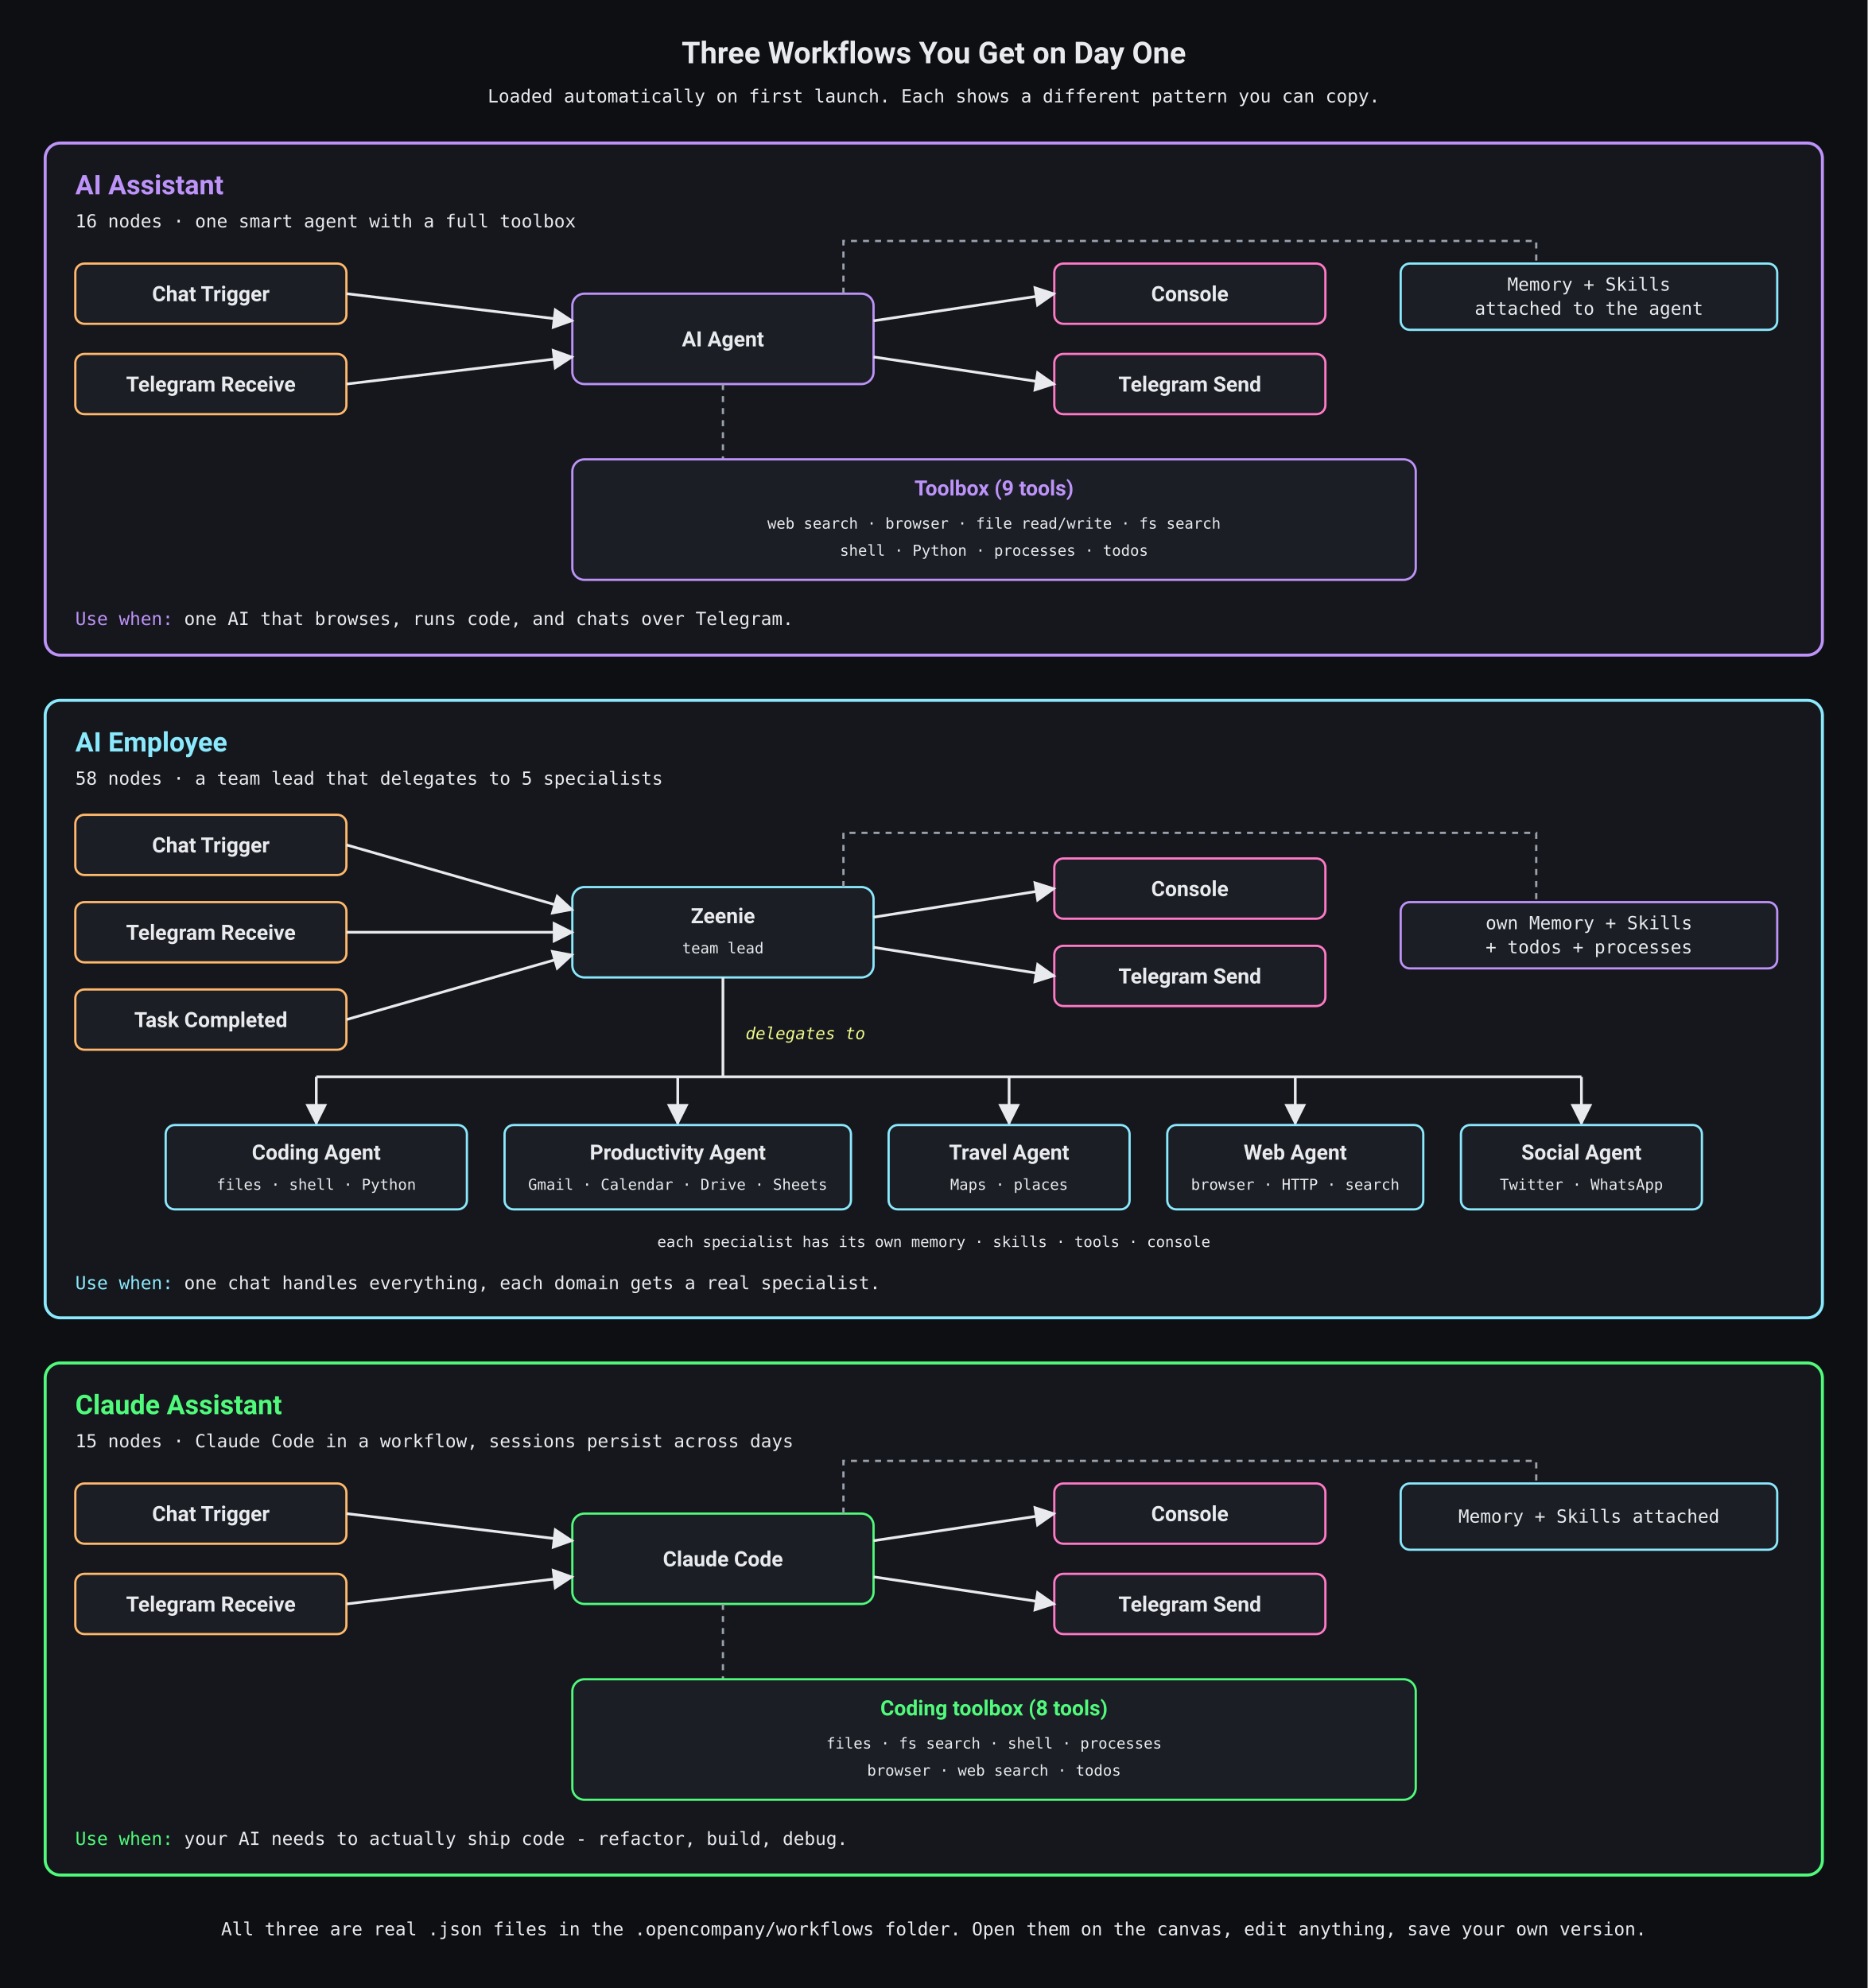
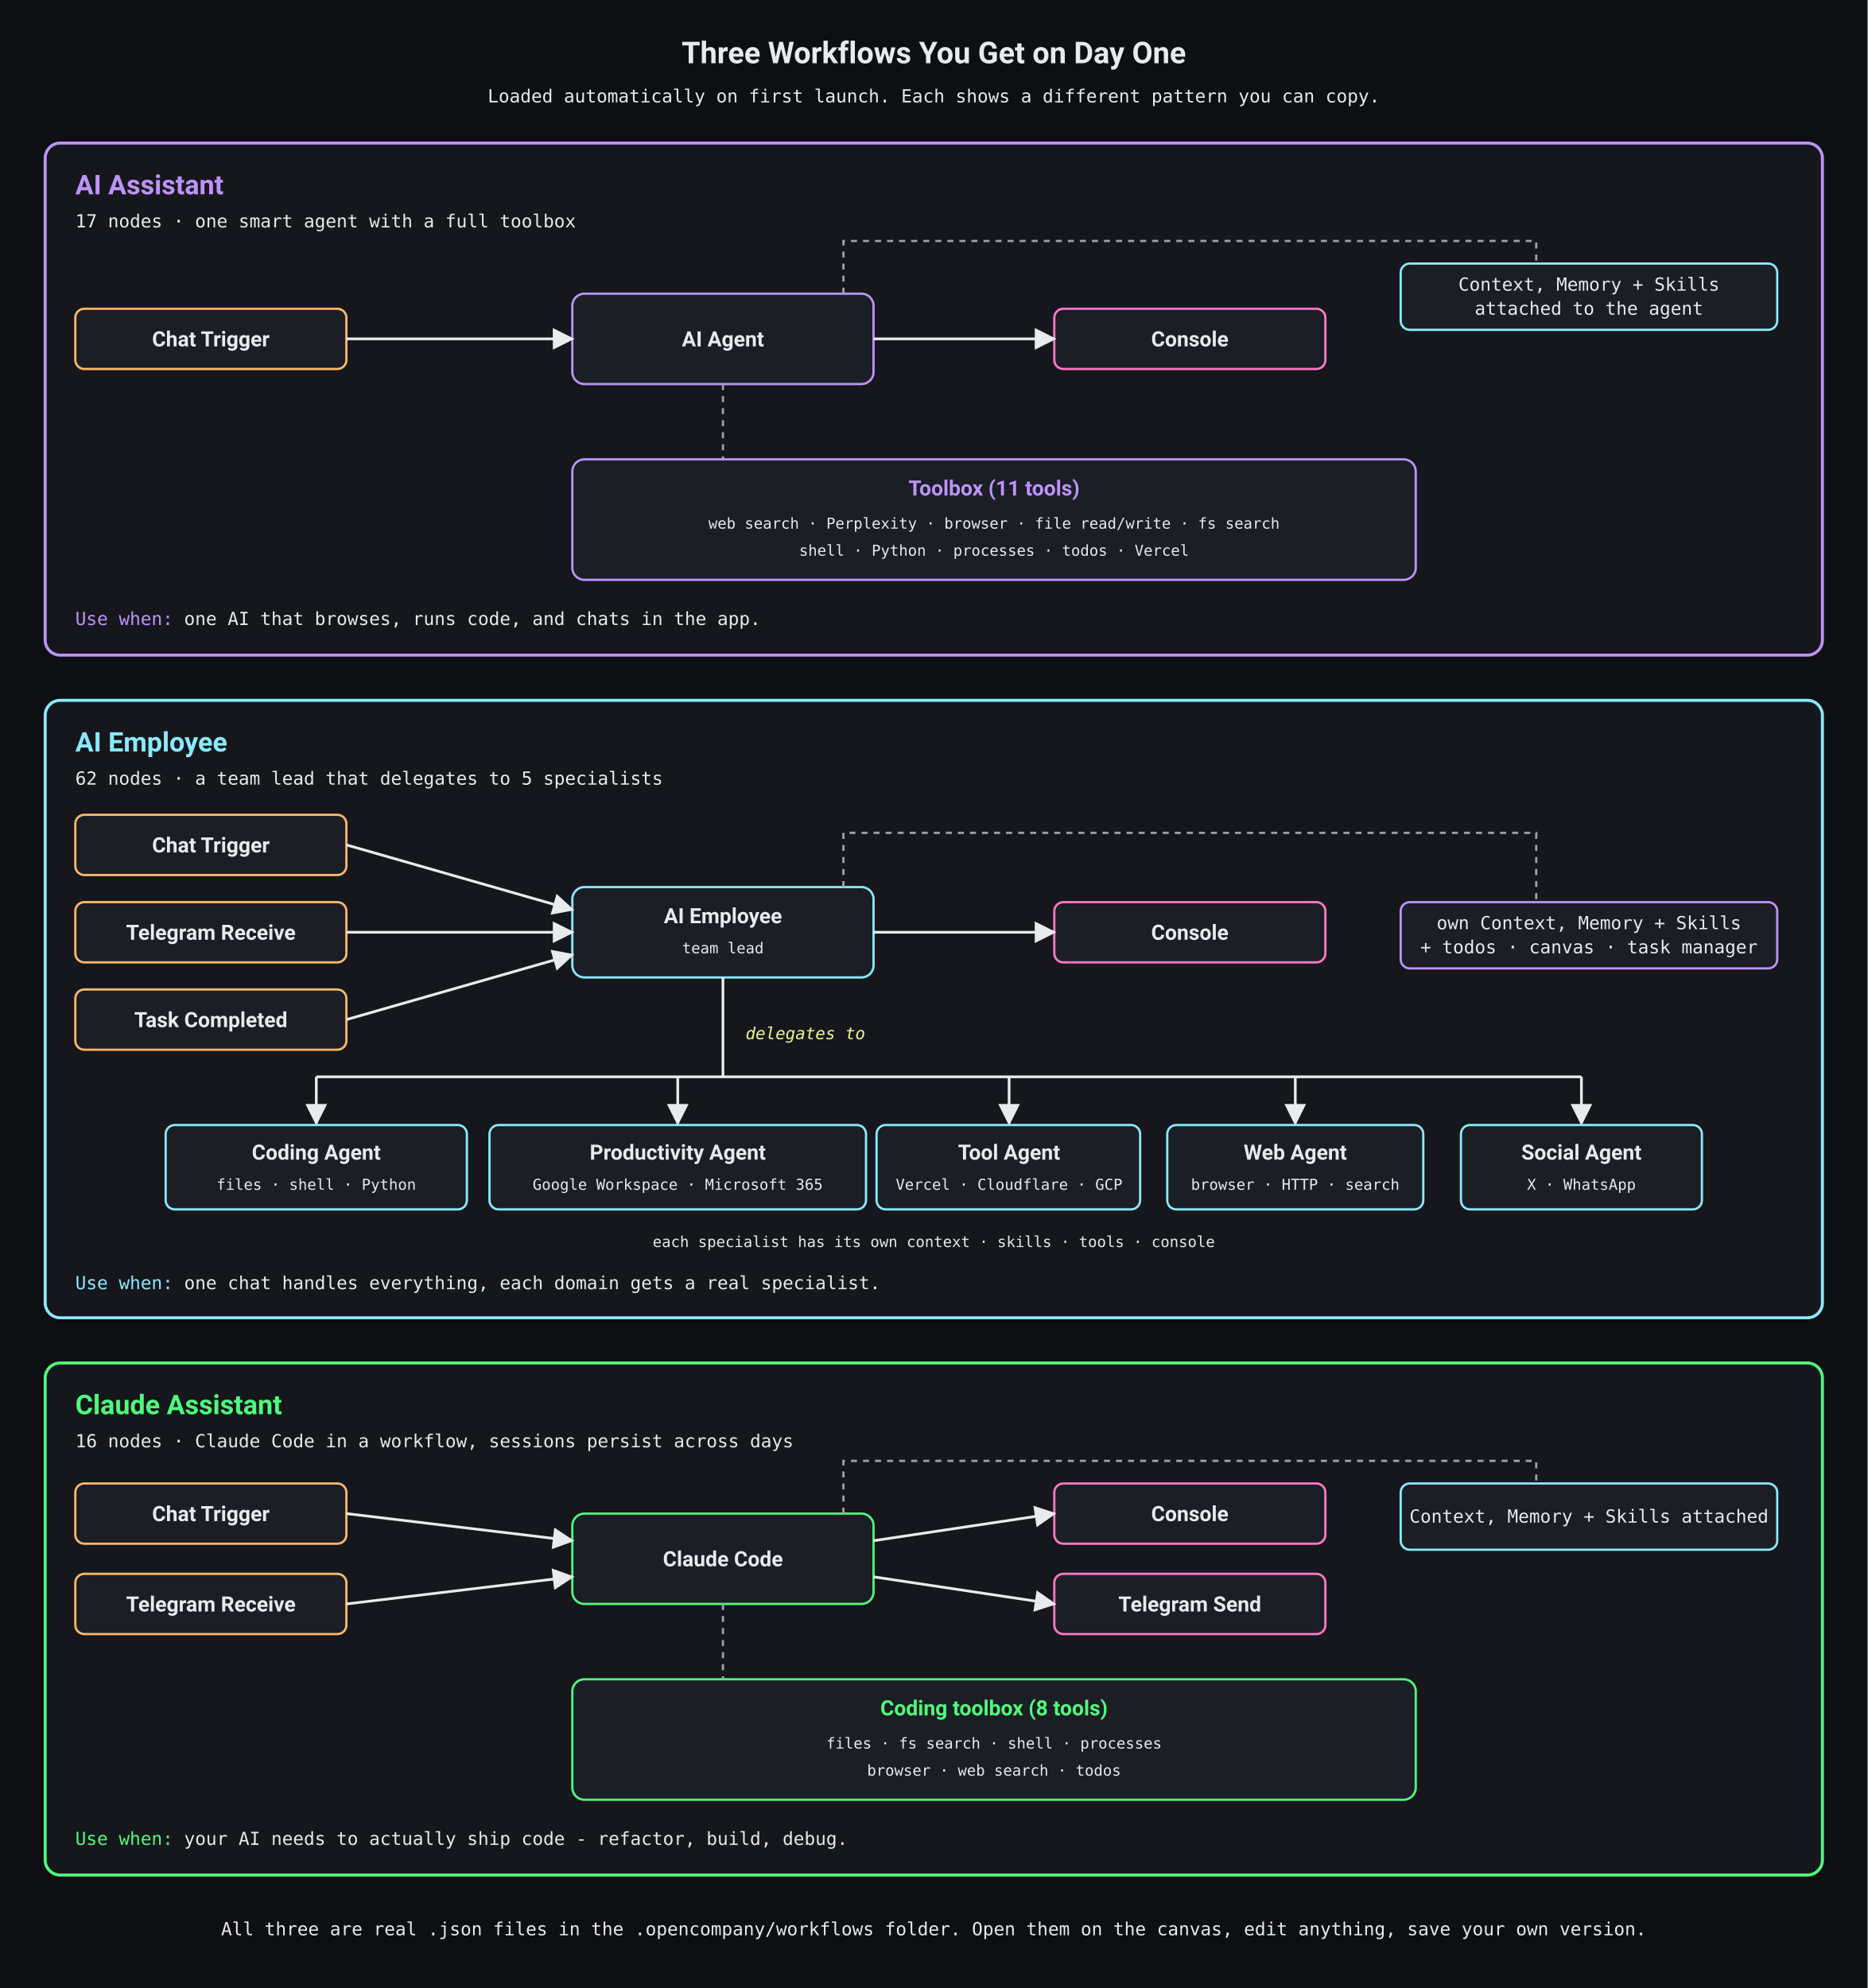
<svg xmlns="http://www.w3.org/2000/svg" viewBox="0 0 1240 1320" width="100%" preserveAspectRatio="xMidYMid meet" font-family="ui-monospace, SFMono-Regular, 'SF Mono', Menlo, Monaco, Consolas, monospace">
  <defs>
    <marker id="arrow" viewBox="0 0 10 10" refX="9" refY="5" markerWidth="8" markerHeight="8" orient="auto-start-reverse">
      <path d="M0,0 L10,5 L0,10 z" fill="#e8eaed" />
    </marker>
    <style>
      .bg { fill: #0d0f13; }
      .panel { fill: #15171c; stroke-width: 2; }
      .p-cyan { stroke: #8be9fd; } .p-purple { stroke: #bd93f9; } .p-orange { stroke: #ffb86c; } .p-green { stroke: #50fa7b; } .p-pink { stroke: #ff79c6; }
      .title { fill: #e8eaed; font-size: 20px; font-weight: 700; }
      .h1 { fill: #e8eaed; font-size: 18px; font-weight: 700; }
      .h2 { fill: #e8eaed; font-size: 14px; font-weight: 700; }
      .sub { fill: #e8eaed; font-size: 12px; }
      .small { fill: #e8eaed; font-size: 10px; }
      .label { fill: #f1fa8c; font-size: 11px; font-style: italic; }
      .conn { stroke: #e8eaed; stroke-width: 1.8; fill: none; }
      .conn-dot { stroke: #9aa1ac; stroke-width: 1.5; fill: none; stroke-dasharray: 4 4; }
      .box { fill: #1b1e25; stroke-width: 1.5; }
      .tier-label { fill: #9aa1ac; font-size: 11px; text-transform: uppercase; letter-spacing: 1px; }
      .accent-cyan { fill: #8be9fd; } .accent-purple { fill: #bd93f9; } .accent-green { fill: #50fa7b; } .accent-orange { fill: #ffb86c; } .accent-pink { fill: #ff79c6; }
          .title, .h1, .h2 { font-family: 'Geist Variable', system-ui, -apple-system, BlinkMacSystemFont, 'Segoe UI', Roboto, sans-serif; }
    </style>
  </defs>
  <rect class="bg" width="1240" height="1320" />
  <text x="620" y="42" text-anchor="middle" class="title">Three Workflows You Get on Day One</text>
  <text x="620" y="68" text-anchor="middle" class="sub">Loaded automatically on first launch. Each shows a different pattern you can copy.</text>
  <rect class="panel p-purple" x="30" y="95" width="1180" height="340" rx="10" />
  <text x="50" y="129" class="h1 accent-purple">AI Assistant</text>
-   <text x="50" y="151" class="sub">16 nodes · one smart agent with a full toolbox</text>
-   <rect class="box p-orange" x="50" y="175" width="180" height="40" rx="6" />
-   <text x="140" y="200" text-anchor="middle" class="h2">Chat Trigger</text>
-   <rect class="box p-orange" x="50" y="235" width="180" height="40" rx="6" />
-   <text x="140" y="260" text-anchor="middle" class="h2">Telegram Receive</text>
+   <text x="50" y="151" class="sub">17 nodes · one smart agent with a full toolbox</text>
+   <rect class="box p-orange" x="50" y="205" width="180" height="40" rx="6" />
+   <text x="140" y="230" text-anchor="middle" class="h2">Chat Trigger</text>
  <rect class="box p-purple" x="380" y="195" width="200" height="60" rx="8" />
  <text x="480" y="230" text-anchor="middle" class="h2">AI Agent</text>
-   <path class="conn" d="M 230 195 L 380 213" marker-end="url(#arrow)" />
-   <path class="conn" d="M 230 255 L 380 237" marker-end="url(#arrow)" />
-   <rect class="box p-pink" x="700" y="175" width="180" height="40" rx="6" />
-   <text x="790" y="200" text-anchor="middle" class="h2">Console</text>
-   <rect class="box p-pink" x="700" y="235" width="180" height="40" rx="6" />
-   <text x="790" y="260" text-anchor="middle" class="h2">Telegram Send</text>
-   <path class="conn" d="M 580 213 L 700 195" marker-end="url(#arrow)" />
-   <path class="conn" d="M 580 237 L 700 255" marker-end="url(#arrow)" />
+   <path class="conn" d="M 230 225 L 380 225" marker-end="url(#arrow)" />
+   <rect class="box p-pink" x="700" y="205" width="180" height="40" rx="6" />
+   <text x="790" y="230" text-anchor="middle" class="h2">Console</text>
+   <path class="conn" d="M 580 225 L 700 225" marker-end="url(#arrow)" />
  <path class="conn-dot" d="M 560 195 L 560 160 L 1020 160 L 1020 175" />
  <rect class="box p-cyan" x="930" y="175" width="250" height="44" rx="6" />
-   <text x="1055" y="193" text-anchor="middle" class="sub">Memory + Skills</text>
+   <text x="1055" y="193" text-anchor="middle" class="sub">Context, Memory + Skills</text>
  <text x="1055" y="209" text-anchor="middle" class="sub">attached to the agent</text>
  <path class="conn-dot" d="M 480 255 L 480 305" />
  <rect class="box p-purple" x="380" y="305" width="560" height="80" rx="8" />
-   <text x="660" y="329" text-anchor="middle" class="h2 accent-purple">Toolbox (9 tools)</text>
-   <text x="660" y="351" text-anchor="middle" class="small">web search · browser · file read/write · fs search</text>
-   <text x="660" y="369" text-anchor="middle" class="small">shell · Python · processes · todos</text>
+   <text x="660" y="329" text-anchor="middle" class="h2 accent-purple">Toolbox (11 tools)</text>
+   <text x="660" y="351" text-anchor="middle" class="small">web search · Perplexity · browser · file read/write · fs search</text>
+   <text x="660" y="369" text-anchor="middle" class="small">shell · Python · processes · todos · Vercel</text>
  <text x="50" y="415" class="sub">
-     <tspan class="accent-purple">Use when:</tspan> one AI that browses, runs code, and chats over Telegram.</text>
+     <tspan class="accent-purple">Use when:</tspan> one AI that browses, runs code, and chats in the app.</text>
  <rect class="panel p-cyan" x="30" y="465" width="1180" height="410" rx="10" />
  <text x="50" y="499" class="h1 accent-cyan">AI Employee</text>
-   <text x="50" y="521" class="sub">58 nodes · a team lead that delegates to 5 specialists</text>
+   <text x="50" y="521" class="sub">62 nodes · a team lead that delegates to 5 specialists</text>
  <rect class="box p-orange" x="50" y="541" width="180" height="40" rx="6" />
  <text x="140" y="566" text-anchor="middle" class="h2">Chat Trigger</text>
  <rect class="box p-orange" x="50" y="599" width="180" height="40" rx="6" />
  <text x="140" y="624" text-anchor="middle" class="h2">Telegram Receive</text>
  <rect class="box p-orange" x="50" y="657" width="180" height="40" rx="6" />
  <text x="140" y="682" text-anchor="middle" class="h2">Task Completed</text>
  <rect class="box p-cyan" x="380" y="589" width="200" height="60" rx="8" />
-   <text x="480" y="613" text-anchor="middle" class="h2">Zeenie</text>
+   <text x="480" y="613" text-anchor="middle" class="h2">AI Employee</text>
  <text x="480" y="633" text-anchor="middle" class="small">team lead</text>
  <path class="conn" d="M 230 561 L 380 604" marker-end="url(#arrow)" />
  <path class="conn" d="M 230 619 L 380 619" marker-end="url(#arrow)" />
  <path class="conn" d="M 230 677 L 380 634" marker-end="url(#arrow)" />
-   <rect class="box p-pink" x="700" y="570" width="180" height="40" rx="6" />
-   <text x="790" y="595" text-anchor="middle" class="h2">Console</text>
-   <rect class="box p-pink" x="700" y="628" width="180" height="40" rx="6" />
-   <text x="790" y="653" text-anchor="middle" class="h2">Telegram Send</text>
-   <path class="conn" d="M 580 609 L 700 590" marker-end="url(#arrow)" />
-   <path class="conn" d="M 580 629 L 700 648" marker-end="url(#arrow)" />
+   <rect class="box p-pink" x="700" y="599" width="180" height="40" rx="6" />
+   <text x="790" y="624" text-anchor="middle" class="h2">Console</text>
+   <path class="conn" d="M 580 619 L 700 619" marker-end="url(#arrow)" />
  <path class="conn-dot" d="M 560 589 L 560 553 L 1020 553 L 1020 599" />
  <rect class="box p-purple" x="930" y="599" width="250" height="44" rx="6" />
-   <text x="1055" y="617" text-anchor="middle" class="sub">own Memory + Skills</text>
-   <text x="1055" y="633" text-anchor="middle" class="sub">+ todos + processes</text>
+   <text x="1055" y="617" text-anchor="middle" class="sub">own Context, Memory + Skills</text>
+   <text x="1055" y="633" text-anchor="middle" class="sub">+ todos · canvas · task manager</text>
  <path class="conn" d="M 480 649 L 480 715" />
  <text x="495" y="690" class="label">delegates to</text>
  <path class="conn" d="M 210 715 L 1050 715" />
  <path class="conn" d="M 210 715 L 210 746" marker-end="url(#arrow)" />
  <path class="conn" d="M 450 715 L 450 746" marker-end="url(#arrow)" />
  <path class="conn" d="M 670 715 L 670 746" marker-end="url(#arrow)" />
  <path class="conn" d="M 860 715 L 860 746" marker-end="url(#arrow)" />
  <path class="conn" d="M 1050 715 L 1050 746" marker-end="url(#arrow)" />
  <rect class="box p-cyan" x="110" y="747" width="200" height="56" rx="6" />
  <text x="210" y="770" text-anchor="middle" class="h2">Coding Agent</text>
  <text x="210" y="790" text-anchor="middle" class="small">files · shell · Python</text>
-   <rect class="box p-cyan" x="335" y="747" width="230" height="56" rx="6" />
+   <rect class="box p-cyan" x="325" y="747" width="250" height="56" rx="6" />
  <text x="450" y="770" text-anchor="middle" class="h2">Productivity Agent</text>
-   <text x="450" y="790" text-anchor="middle" class="small">Gmail · Calendar · Drive · Sheets</text>
-   <rect class="box p-cyan" x="590" y="747" width="160" height="56" rx="6" />
-   <text x="670" y="770" text-anchor="middle" class="h2">Travel Agent</text>
-   <text x="670" y="790" text-anchor="middle" class="small">Maps · places</text>
+   <text x="450" y="790" text-anchor="middle" class="small">Google Workspace · Microsoft 365</text>
+   <rect class="box p-cyan" x="582" y="747" width="175" height="56" rx="6" />
+   <text x="670" y="770" text-anchor="middle" class="h2">Tool Agent</text>
+   <text x="670" y="790" text-anchor="middle" class="small">Vercel · Cloudflare · GCP</text>
  <rect class="box p-cyan" x="775" y="747" width="170" height="56" rx="6" />
  <text x="860" y="770" text-anchor="middle" class="h2">Web Agent</text>
  <text x="860" y="790" text-anchor="middle" class="small">browser · HTTP · search</text>
  <rect class="box p-cyan" x="970" y="747" width="160" height="56" rx="6" />
  <text x="1050" y="770" text-anchor="middle" class="h2">Social Agent</text>
-   <text x="1050" y="790" text-anchor="middle" class="small">Twitter · WhatsApp</text>
-   <text x="620" y="828" text-anchor="middle" class="small">each specialist has its own memory · skills · tools · console</text>
+   <text x="1050" y="790" text-anchor="middle" class="small">X · WhatsApp</text>
+   <text x="620" y="828" text-anchor="middle" class="small">each specialist has its own context · skills · tools · console</text>
  <text x="50" y="856" class="sub">
    <tspan class="accent-cyan">Use when:</tspan> one chat handles everything, each domain gets a real specialist.</text>
  <rect class="panel p-green" x="30" y="905" width="1180" height="340" rx="10" />
  <text x="50" y="939" class="h1 accent-green">Claude Assistant</text>
-   <text x="50" y="961" class="sub">15 nodes · Claude Code in a workflow, sessions persist across days</text>
+   <text x="50" y="961" class="sub">16 nodes · Claude Code in a workflow, sessions persist across days</text>
  <rect class="box p-orange" x="50" y="985" width="180" height="40" rx="6" />
  <text x="140" y="1010" text-anchor="middle" class="h2">Chat Trigger</text>
  <rect class="box p-orange" x="50" y="1045" width="180" height="40" rx="6" />
  <text x="140" y="1070" text-anchor="middle" class="h2">Telegram Receive</text>
  <rect class="box p-green" x="380" y="1005" width="200" height="60" rx="8" />
  <text x="480" y="1040" text-anchor="middle" class="h2">Claude Code</text>
  <path class="conn" d="M 230 1005 L 380 1023" marker-end="url(#arrow)" />
  <path class="conn" d="M 230 1065 L 380 1047" marker-end="url(#arrow)" />
  <rect class="box p-pink" x="700" y="985" width="180" height="40" rx="6" />
  <text x="790" y="1010" text-anchor="middle" class="h2">Console</text>
  <rect class="box p-pink" x="700" y="1045" width="180" height="40" rx="6" />
  <text x="790" y="1070" text-anchor="middle" class="h2">Telegram Send</text>
  <path class="conn" d="M 580 1023 L 700 1005" marker-end="url(#arrow)" />
  <path class="conn" d="M 580 1047 L 700 1065" marker-end="url(#arrow)" />
  <path class="conn-dot" d="M 560 1005 L 560 970 L 1020 970 L 1020 985" />
  <rect class="box p-cyan" x="930" y="985" width="250" height="44" rx="6" />
-   <text x="1055" y="1011" text-anchor="middle" class="sub">Memory + Skills attached</text>
+   <text x="1055" y="1011" text-anchor="middle" class="sub">Context, Memory + Skills attached</text>
  <path class="conn-dot" d="M 480 1065 L 480 1115" />
  <rect class="box p-green" x="380" y="1115" width="560" height="80" rx="8" />
  <text x="660" y="1139" text-anchor="middle" class="h2 accent-green">Coding toolbox (8 tools)</text>
  <text x="660" y="1161" text-anchor="middle" class="small">files · fs search · shell · processes</text>
  <text x="660" y="1179" text-anchor="middle" class="small">browser · web search · todos</text>
  <text x="50" y="1225" class="sub">
    <tspan class="accent-green">Use when:</tspan> your AI needs to actually ship code - refactor, build, debug.</text>
  <text x="620" y="1285" text-anchor="middle" class="sub">All three are real .json files in the .opencompany/workflows folder. Open them on the canvas, edit anything, save your own version.</text>
</svg>
